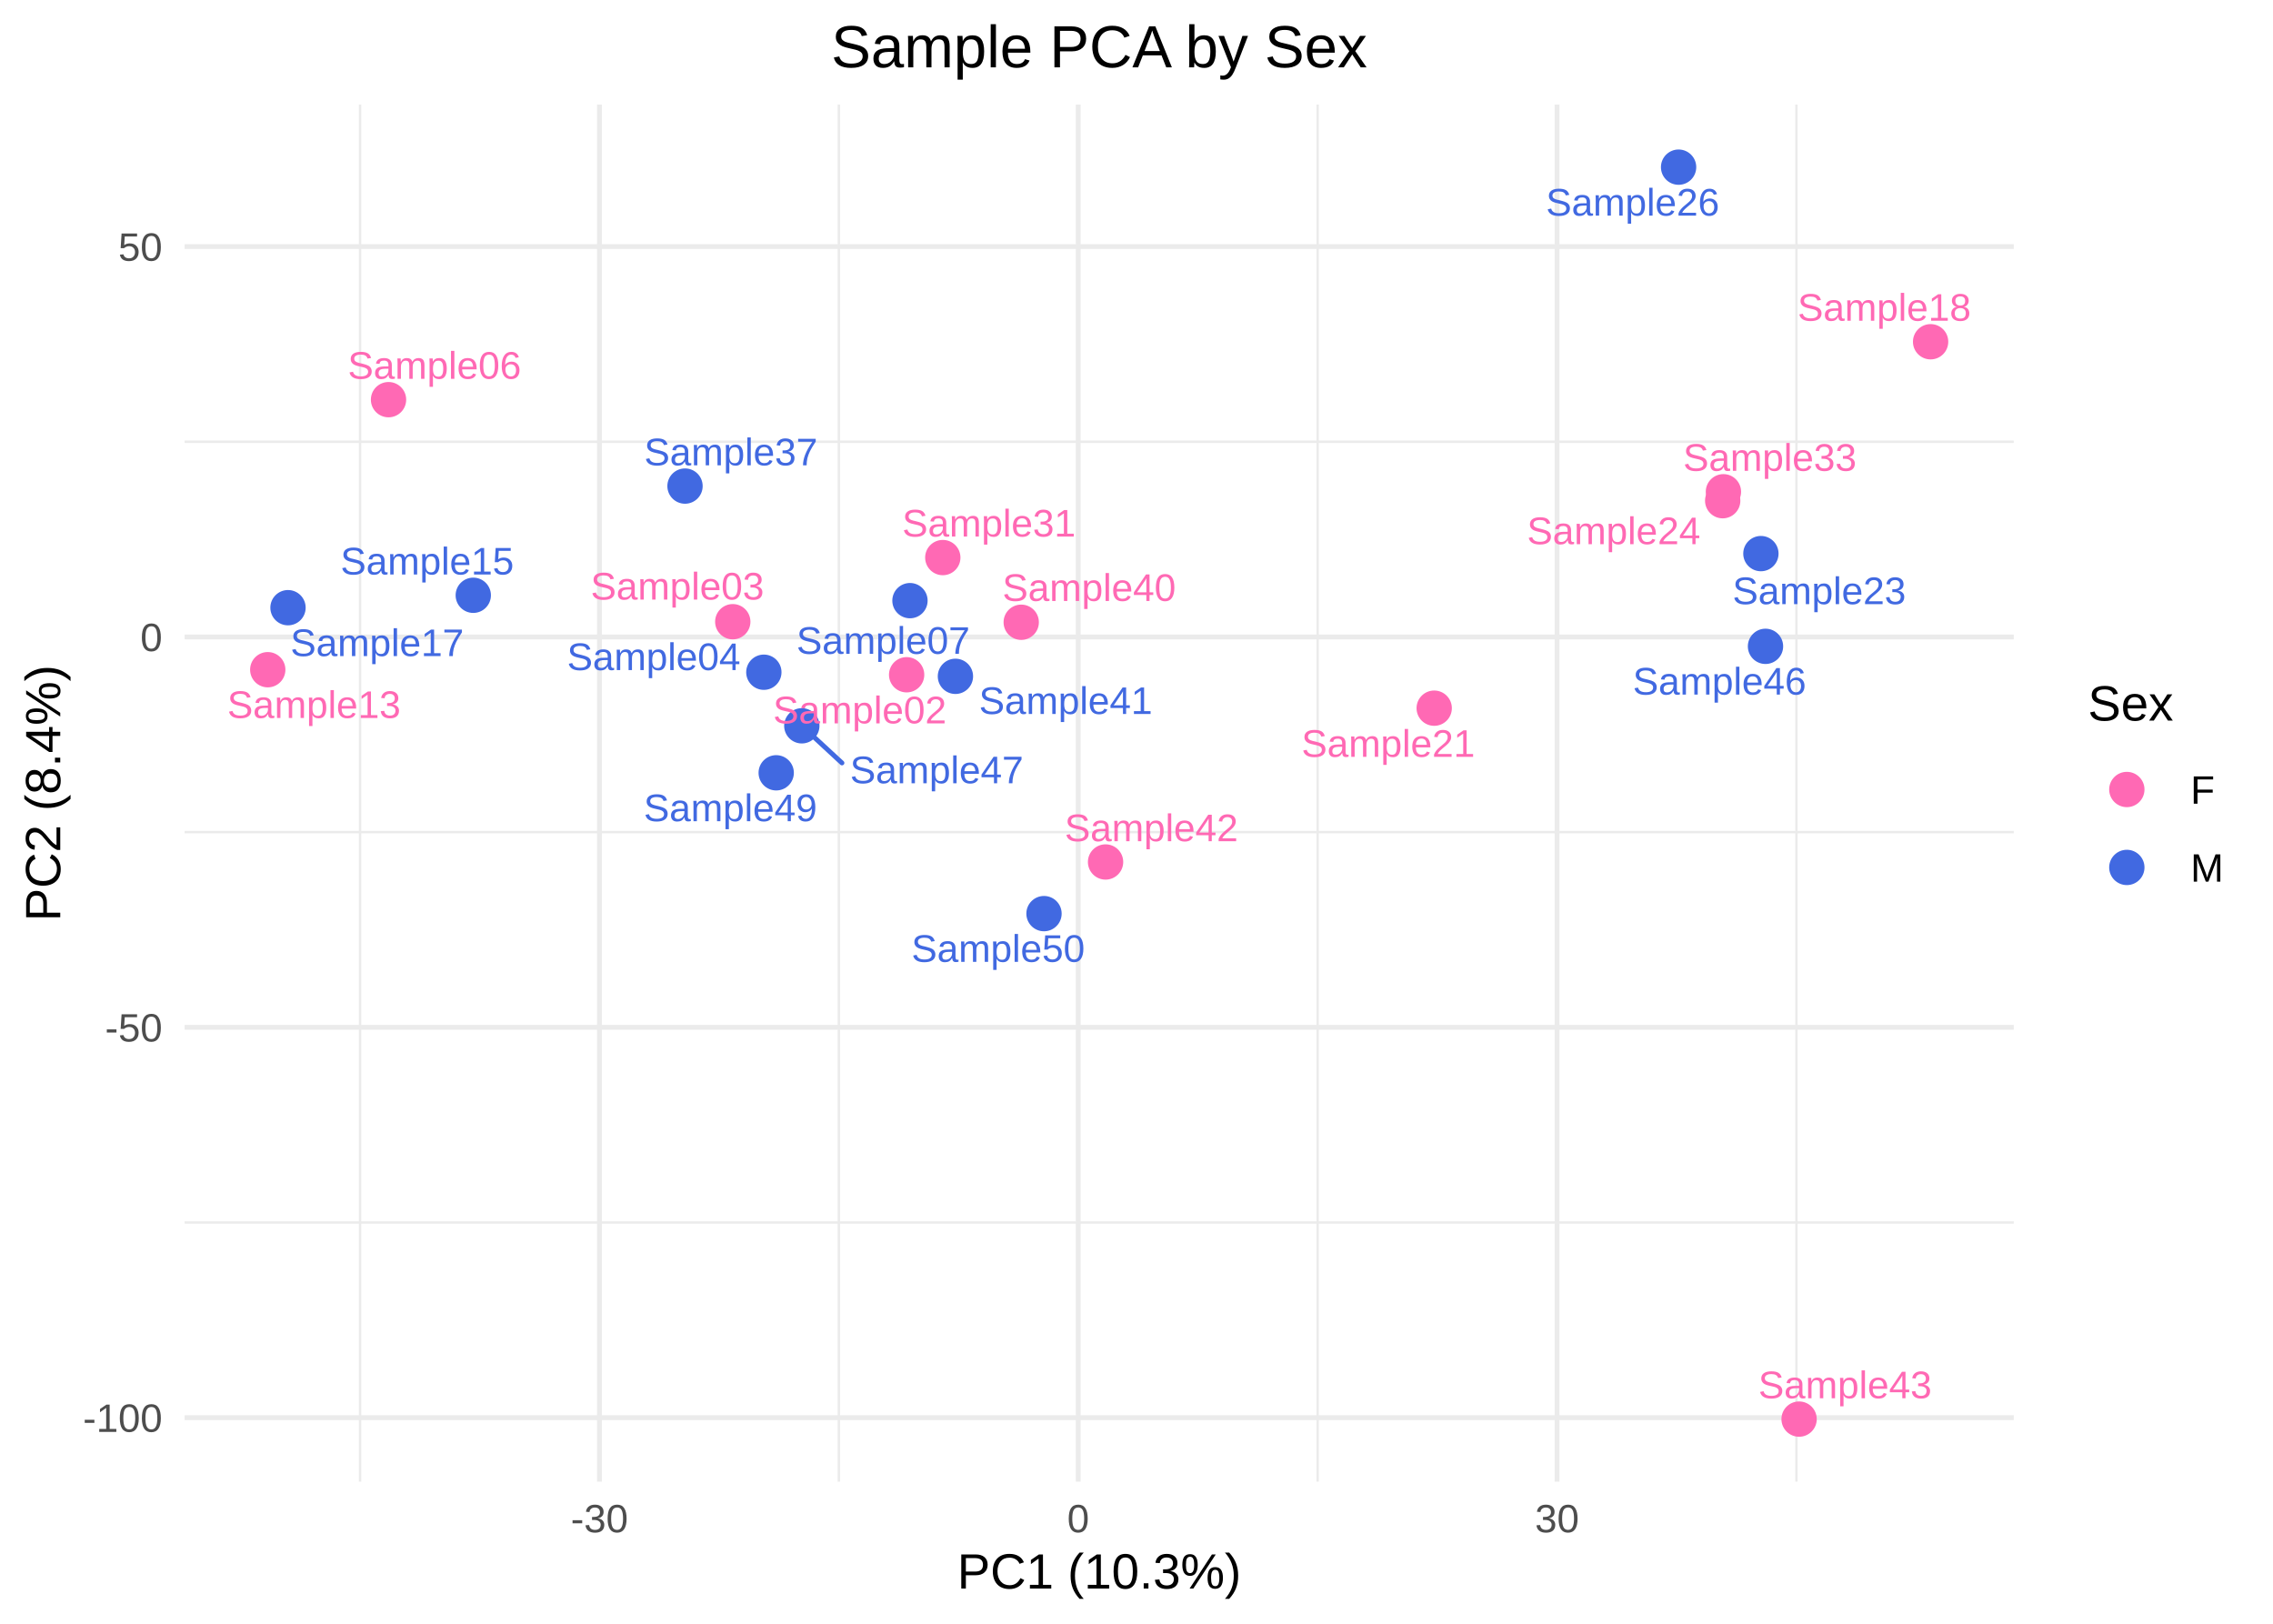
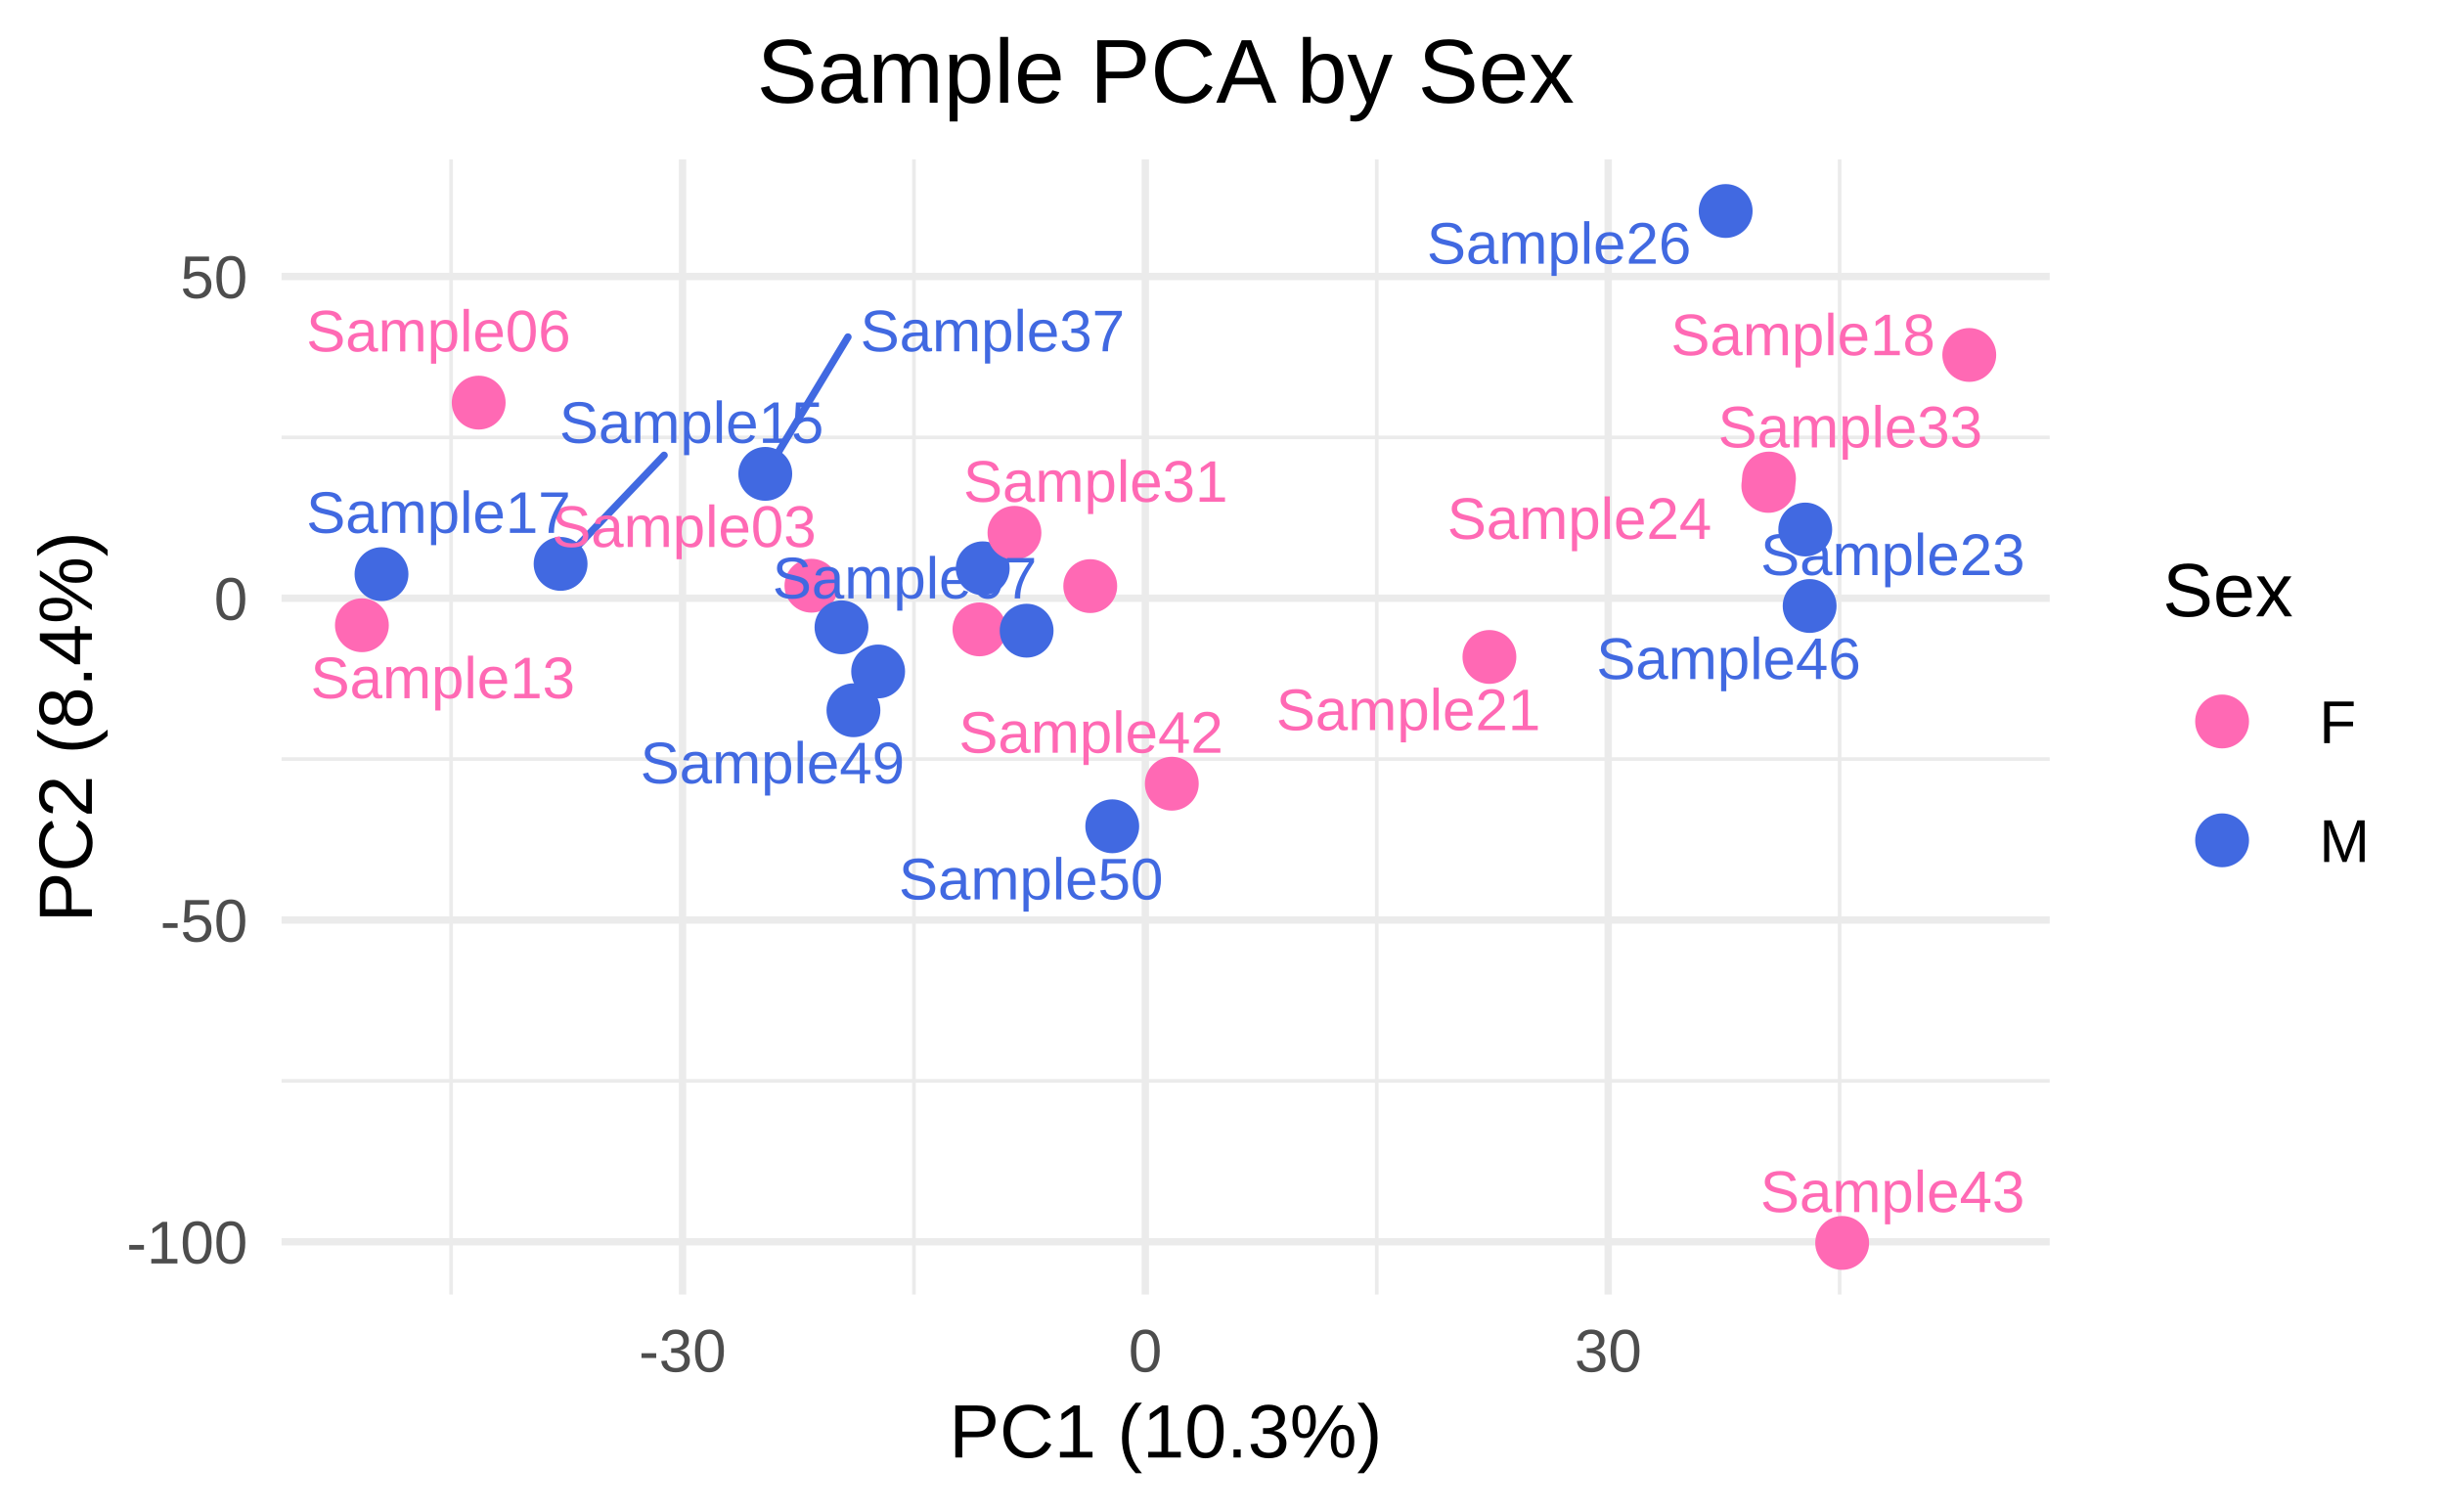
- <svg xmlns="http://www.w3.org/2000/svg" width="504.00pt" height="360.00pt" viewBox="0 0 504.00 360.00">
+ <svg xmlns="http://www.w3.org/2000/svg" width="355.50pt" height="219.72pt" viewBox="0 0 355.50 219.72">
  <g class="svglite">
    <defs>
      <style type="text/css">
    .svglite line, .svglite polyline, .svglite polygon, .svglite path, .svglite rect, .svglite circle {
      fill: none;
      stroke: #000000;
      stroke-linecap: round;
      stroke-linejoin: round;
      stroke-miterlimit: 10.00;
    }
    .svglite text {
      white-space: pre;
    }
    .svglite g.glyphgroup path {
      fill: inherit;
      stroke: none;
    }
  </style>
    </defs>
    <rect width="100%" height="100%" style="stroke: none; fill: none;" />
    <defs>
-       <clipPath id="cpMC4wMHw1MDQuMDB8MC4wMHwzNjAuMDA=">
-         <rect x="0.00" y="0.00" width="504.00" height="360.00" />
+       <clipPath id="cpMC4wMHwzNTUuNTB8MC4wMHwyMTkuNzI=">
+         <rect x="0.00" y="0.00" width="355.50" height="219.72" />
      </clipPath>
    </defs>
-     <g clip-path="url(#cpMC4wMHw1MDQuMDB8MC4wMHwzNjAuMDA=)">
+     <g clip-path="url(#cpMC4wMHwzNTUuNTB8MC4wMHwyMTkuNzI=)">
</g>
    <defs>
-       <clipPath id="cpNDAuOTR8NDQ2LjUyfDIzLjE4fDMyOC41MA==">
-         <rect x="40.94" y="23.18" width="405.58" height="305.33" />
+       <clipPath id="cpNDAuOTR8Mjk4LjAyfDIzLjE4fDE4OC4yMg==">
+         <rect x="40.94" y="23.18" width="257.08" height="165.04" />
      </clipPath>
    </defs>
-     <g clip-path="url(#cpNDAuOTR8NDQ2LjUyfDIzLjE4fDMyOC41MA==)">
-       <polyline points="40.94,271.04 446.52,271.04 " style="stroke-width: 0.53; stroke: #EBEBEB; stroke-linecap: butt;" />
-       <polyline points="40.94,184.49 446.52,184.49 " style="stroke-width: 0.53; stroke: #EBEBEB; stroke-linecap: butt;" />
-       <polyline points="40.94,97.94 446.52,97.94 " style="stroke-width: 0.53; stroke: #EBEBEB; stroke-linecap: butt;" />
-       <polyline points="79.84,328.50 79.84,23.18 " style="stroke-width: 0.53; stroke: #EBEBEB; stroke-linecap: butt;" />
-       <polyline points="186.00,328.50 186.00,23.18 " style="stroke-width: 0.53; stroke: #EBEBEB; stroke-linecap: butt;" />
-       <polyline points="292.17,328.50 292.17,23.18 " style="stroke-width: 0.53; stroke: #EBEBEB; stroke-linecap: butt;" />
-       <polyline points="398.33,328.50 398.33,23.18 " style="stroke-width: 0.53; stroke: #EBEBEB; stroke-linecap: butt;" />
-       <polyline points="40.94,314.31 446.52,314.31 " style="stroke-width: 1.07; stroke: #EBEBEB; stroke-linecap: butt;" />
-       <polyline points="40.94,227.77 446.52,227.77 " style="stroke-width: 1.07; stroke: #EBEBEB; stroke-linecap: butt;" />
-       <polyline points="40.94,141.22 446.52,141.22 " style="stroke-width: 1.07; stroke: #EBEBEB; stroke-linecap: butt;" />
-       <polyline points="40.94,54.67 446.52,54.67 " style="stroke-width: 1.07; stroke: #EBEBEB; stroke-linecap: butt;" />
-       <polyline points="132.92,328.50 132.92,23.18 " style="stroke-width: 1.07; stroke: #EBEBEB; stroke-linecap: butt;" />
-       <polyline points="239.08,328.50 239.08,23.18 " style="stroke-width: 1.07; stroke: #EBEBEB; stroke-linecap: butt;" />
-       <polyline points="345.25,328.50 345.25,23.18 " style="stroke-width: 1.07; stroke: #EBEBEB; stroke-linecap: butt;" />
-       <circle cx="201.03" cy="149.60" r="3.56" style="stroke-width: 0.71; stroke: #FF69B4; fill: #FF69B4;" />
-       <circle cx="162.48" cy="137.84" r="3.56" style="stroke-width: 0.71; stroke: #FF69B4; fill: #FF69B4;" />
-       <circle cx="169.37" cy="149.04" r="3.56" style="stroke-width: 0.71; stroke: #4169E1; fill: #4169E1;" />
-       <circle cx="86.15" cy="88.61" r="3.56" style="stroke-width: 0.71; stroke: #FF69B4; fill: #FF69B4;" />
-       <circle cx="201.77" cy="133.17" r="3.56" style="stroke-width: 0.71; stroke: #4169E1; fill: #4169E1;" />
-       <circle cx="59.37" cy="148.48" r="3.56" style="stroke-width: 0.71; stroke: #FF69B4; fill: #FF69B4;" />
-       <circle cx="104.94" cy="131.98" r="3.56" style="stroke-width: 0.71; stroke: #4169E1; fill: #4169E1;" />
-       <circle cx="63.86" cy="134.73" r="3.56" style="stroke-width: 0.71; stroke: #4169E1; fill: #4169E1;" />
-       <circle cx="428.08" cy="75.77" r="3.56" style="stroke-width: 0.71; stroke: #FF69B4; fill: #FF69B4;" />
-       <circle cx="318.01" cy="157.01" r="3.56" style="stroke-width: 0.71; stroke: #FF69B4; fill: #FF69B4;" />
-       <circle cx="390.45" cy="122.74" r="3.56" style="stroke-width: 0.71; stroke: #4169E1; fill: #4169E1;" />
-       <circle cx="381.98" cy="111.01" r="3.56" style="stroke-width: 0.71; stroke: #FF69B4; fill: #FF69B4;" />
-       <circle cx="372.20" cy="37.06" r="3.56" style="stroke-width: 0.71; stroke: #4169E1; fill: #4169E1;" />
-       <circle cx="209.05" cy="123.62" r="3.56" style="stroke-width: 0.71; stroke: #FF69B4; fill: #FF69B4;" />
-       <circle cx="382.14" cy="109.03" r="3.56" style="stroke-width: 0.71; stroke: #FF69B4; fill: #FF69B4;" />
-       <circle cx="151.89" cy="107.77" r="3.56" style="stroke-width: 0.71; stroke: #4169E1; fill: #4169E1;" />
-       <circle cx="226.44" cy="137.96" r="3.56" style="stroke-width: 0.71; stroke: #FF69B4; fill: #FF69B4;" />
-       <circle cx="211.85" cy="149.95" r="3.56" style="stroke-width: 0.71; stroke: #4169E1; fill: #4169E1;" />
-       <circle cx="245.14" cy="191.11" r="3.56" style="stroke-width: 0.71; stroke: #FF69B4; fill: #FF69B4;" />
-       <circle cx="398.92" cy="314.63" r="3.56" style="stroke-width: 0.71; stroke: #FF69B4; fill: #FF69B4;" />
-       <circle cx="391.47" cy="143.30" r="3.56" style="stroke-width: 0.71; stroke: #4169E1; fill: #4169E1;" />
-       <circle cx="177.79" cy="160.92" r="3.56" style="stroke-width: 0.71; stroke: #4169E1; fill: #4169E1;" />
-       <circle cx="172.11" cy="171.34" r="3.56" style="stroke-width: 0.71; stroke: #4169E1; fill: #4169E1;" />
-       <circle cx="231.49" cy="202.56" r="3.56" style="stroke-width: 0.71; stroke: #4169E1; fill: #4169E1;" />
-       <line x1="186.69" y1="169.15" x2="178.63" y2="161.70" style="stroke-width: 1.07; stroke: #4169E1;" />
-       <text x="190.64" y="160.38" text-anchor="middle" style="font-size: 8.54px;fill: #FF69B4; font-family: &quot;Arial&quot;;" textLength="38.44px" lengthAdjust="spacingAndGlyphs">Sample02</text>
-       <text x="150.19" y="132.93" text-anchor="middle" style="font-size: 8.54px;fill: #FF69B4; font-family: &quot;Arial&quot;;" textLength="38.44px" lengthAdjust="spacingAndGlyphs">Sample03</text>
-       <text x="144.96" y="148.57" text-anchor="middle" style="font-size: 8.54px;fill: #4169E1; font-family: &quot;Arial&quot;;" textLength="38.44px" lengthAdjust="spacingAndGlyphs">Sample04</text>
-       <text x="96.34" y="83.98" text-anchor="middle" style="font-size: 8.54px;fill: #FF69B4; font-family: &quot;Arial&quot;;" textLength="38.44px" lengthAdjust="spacingAndGlyphs">Sample06</text>
-       <text x="195.83" y="144.97" text-anchor="middle" style="font-size: 8.54px;fill: #4169E1; font-family: &quot;Arial&quot;;" textLength="38.44px" lengthAdjust="spacingAndGlyphs">Sample07</text>
-       <text x="69.62" y="159.19" text-anchor="middle" style="font-size: 8.54px;fill: #FF69B4; font-family: &quot;Arial&quot;;" textLength="38.44px" lengthAdjust="spacingAndGlyphs">Sample13</text>
-       <text x="94.72" y="127.37" text-anchor="middle" style="font-size: 8.54px;fill: #4169E1; font-family: &quot;Arial&quot;;" textLength="38.44px" lengthAdjust="spacingAndGlyphs">Sample15</text>
-       <text x="83.62" y="145.46" text-anchor="middle" style="font-size: 8.54px;fill: #4169E1; font-family: &quot;Arial&quot;;" textLength="38.44px" lengthAdjust="spacingAndGlyphs">Sample17</text>
-       <text x="417.81" y="71.12" text-anchor="middle" style="font-size: 8.54px;fill: #FF69B4; font-family: &quot;Arial&quot;;" textLength="38.44px" lengthAdjust="spacingAndGlyphs">Sample18</text>
-       <text x="307.81" y="167.80" text-anchor="middle" style="font-size: 8.54px;fill: #FF69B4; font-family: &quot;Arial&quot;;" textLength="38.44px" lengthAdjust="spacingAndGlyphs">Sample21</text>
-       <text x="403.38" y="133.95" text-anchor="middle" style="font-size: 8.54px;fill: #4169E1; font-family: &quot;Arial&quot;;" textLength="38.44px" lengthAdjust="spacingAndGlyphs">Sample23</text>
-       <text x="357.81" y="120.65" text-anchor="middle" style="font-size: 8.54px;fill: #FF69B4; font-family: &quot;Arial&quot;;" textLength="38.44px" lengthAdjust="spacingAndGlyphs">Sample24</text>
-       <text x="362.02" y="47.81" text-anchor="middle" style="font-size: 8.54px;fill: #4169E1; font-family: &quot;Arial&quot;;" textLength="38.44px" lengthAdjust="spacingAndGlyphs">Sample26</text>
-       <text x="219.27" y="118.96" text-anchor="middle" style="font-size: 8.54px;fill: #FF69B4; font-family: &quot;Arial&quot;;" textLength="38.44px" lengthAdjust="spacingAndGlyphs">Sample31</text>
-       <text x="392.43" y="104.39" text-anchor="middle" style="font-size: 8.54px;fill: #FF69B4; font-family: &quot;Arial&quot;;" textLength="38.44px" lengthAdjust="spacingAndGlyphs">Sample33</text>
-       <text x="162.06" y="103.17" text-anchor="middle" style="font-size: 8.54px;fill: #4169E1; font-family: &quot;Arial&quot;;" textLength="38.44px" lengthAdjust="spacingAndGlyphs">Sample37</text>
-       <text x="241.49" y="133.24" text-anchor="middle" style="font-size: 8.54px;fill: #FF69B4; font-family: &quot;Arial&quot;;" textLength="38.44px" lengthAdjust="spacingAndGlyphs">Sample40</text>
-       <text x="236.30" y="158.30" text-anchor="middle" style="font-size: 8.54px;fill: #4169E1; font-family: &quot;Arial&quot;;" textLength="38.44px" lengthAdjust="spacingAndGlyphs">Sample41</text>
-       <text x="255.29" y="186.51" text-anchor="middle" style="font-size: 8.54px;fill: #FF69B4; font-family: &quot;Arial&quot;;" textLength="38.44px" lengthAdjust="spacingAndGlyphs">Sample42</text>
-       <text x="409.11" y="310.01" text-anchor="middle" style="font-size: 8.54px;fill: #FF69B4; font-family: &quot;Arial&quot;;" textLength="38.44px" lengthAdjust="spacingAndGlyphs">Sample43</text>
-       <text x="381.27" y="154.00" text-anchor="middle" style="font-size: 8.54px;fill: #4169E1; font-family: &quot;Arial&quot;;" textLength="38.44px" lengthAdjust="spacingAndGlyphs">Sample46</text>
-       <text x="207.70" y="173.66" text-anchor="middle" style="font-size: 8.54px;fill: #4169E1; font-family: &quot;Arial&quot;;" textLength="38.44px" lengthAdjust="spacingAndGlyphs">Sample47</text>
-       <text x="161.96" y="182.07" text-anchor="middle" style="font-size: 8.54px;fill: #4169E1; font-family: &quot;Arial&quot;;" textLength="38.44px" lengthAdjust="spacingAndGlyphs">Sample49</text>
-       <text x="221.32" y="213.26" text-anchor="middle" style="font-size: 8.54px;fill: #4169E1; font-family: &quot;Arial&quot;;" textLength="38.44px" lengthAdjust="spacingAndGlyphs">Sample50</text>
+     <g clip-path="url(#cpNDAuOTR8Mjk4LjAyfDIzLjE4fDE4OC4yMg==)">
+       <polyline points="40.94,157.16 298.02,157.16 " style="stroke-width: 0.53; stroke: #EBEBEB; stroke-linecap: butt;" />
+       <polyline points="40.94,110.37 298.02,110.37 " style="stroke-width: 0.53; stroke: #EBEBEB; stroke-linecap: butt;" />
+       <polyline points="40.94,63.59 298.02,63.59 " style="stroke-width: 0.53; stroke: #EBEBEB; stroke-linecap: butt;" />
+       <polyline points="65.59,188.22 65.59,23.18 " style="stroke-width: 0.53; stroke: #EBEBEB; stroke-linecap: butt;" />
+       <polyline points="132.89,188.22 132.89,23.18 " style="stroke-width: 0.53; stroke: #EBEBEB; stroke-linecap: butt;" />
+       <polyline points="200.18,188.22 200.18,23.18 " style="stroke-width: 0.53; stroke: #EBEBEB; stroke-linecap: butt;" />
+       <polyline points="267.48,188.22 267.48,23.18 " style="stroke-width: 0.53; stroke: #EBEBEB; stroke-linecap: butt;" />
+       <polyline points="40.94,180.55 298.02,180.55 " style="stroke-width: 1.07; stroke: #EBEBEB; stroke-linecap: butt;" />
+       <polyline points="40.94,133.77 298.02,133.77 " style="stroke-width: 1.07; stroke: #EBEBEB; stroke-linecap: butt;" />
+       <polyline points="40.94,86.98 298.02,86.98 " style="stroke-width: 1.07; stroke: #EBEBEB; stroke-linecap: butt;" />
+       <polyline points="40.94,40.20 298.02,40.20 " style="stroke-width: 1.07; stroke: #EBEBEB; stroke-linecap: butt;" />
+       <polyline points="99.24,188.22 99.24,23.18 " style="stroke-width: 1.07; stroke: #EBEBEB; stroke-linecap: butt;" />
+       <polyline points="166.53,188.22 166.53,23.18 " style="stroke-width: 1.07; stroke: #EBEBEB; stroke-linecap: butt;" />
+       <polyline points="233.83,188.22 233.83,23.18 " style="stroke-width: 1.07; stroke: #EBEBEB; stroke-linecap: butt;" />
+       <circle cx="142.41" cy="91.51" r="3.56" style="stroke-width: 0.71; stroke: #FF69B4; fill: #FF69B4;" />
+       <circle cx="117.98" cy="85.16" r="3.56" style="stroke-width: 0.71; stroke: #FF69B4; fill: #FF69B4;" />
+       <circle cx="122.35" cy="91.21" r="3.56" style="stroke-width: 0.71; stroke: #4169E1; fill: #4169E1;" />
+       <circle cx="69.60" cy="58.54" r="3.56" style="stroke-width: 0.71; stroke: #FF69B4; fill: #FF69B4;" />
+       <circle cx="142.89" cy="82.63" r="3.56" style="stroke-width: 0.71; stroke: #4169E1; fill: #4169E1;" />
+       <circle cx="52.62" cy="90.91" r="3.56" style="stroke-width: 0.71; stroke: #FF69B4; fill: #FF69B4;" />
+       <circle cx="81.51" cy="81.99" r="3.56" style="stroke-width: 0.71; stroke: #4169E1; fill: #4169E1;" />
+       <circle cx="55.47" cy="83.48" r="3.56" style="stroke-width: 0.71; stroke: #4169E1; fill: #4169E1;" />
+       <circle cx="286.33" cy="51.61" r="3.56" style="stroke-width: 0.71; stroke: #FF69B4; fill: #FF69B4;" />
+       <circle cx="216.56" cy="95.52" r="3.56" style="stroke-width: 0.71; stroke: #FF69B4; fill: #FF69B4;" />
+       <circle cx="262.48" cy="76.99" r="3.56" style="stroke-width: 0.71; stroke: #4169E1; fill: #4169E1;" />
+       <circle cx="257.11" cy="70.65" r="3.56" style="stroke-width: 0.71; stroke: #FF69B4; fill: #FF69B4;" />
+       <circle cx="250.91" cy="30.68" r="3.56" style="stroke-width: 0.71; stroke: #4169E1; fill: #4169E1;" />
+       <circle cx="147.50" cy="77.47" r="3.56" style="stroke-width: 0.71; stroke: #FF69B4; fill: #FF69B4;" />
+       <circle cx="257.21" cy="69.58" r="3.56" style="stroke-width: 0.71; stroke: #FF69B4; fill: #FF69B4;" />
+       <circle cx="111.27" cy="68.90" r="3.56" style="stroke-width: 0.71; stroke: #4169E1; fill: #4169E1;" />
+       <circle cx="158.52" cy="85.22" r="3.56" style="stroke-width: 0.71; stroke: #FF69B4; fill: #FF69B4;" />
+       <circle cx="149.27" cy="91.70" r="3.56" style="stroke-width: 0.71; stroke: #4169E1; fill: #4169E1;" />
+       <circle cx="170.38" cy="113.95" r="3.56" style="stroke-width: 0.71; stroke: #FF69B4; fill: #FF69B4;" />
+       <circle cx="267.85" cy="180.72" r="3.56" style="stroke-width: 0.71; stroke: #FF69B4; fill: #FF69B4;" />
+       <circle cx="263.12" cy="88.11" r="3.56" style="stroke-width: 0.71; stroke: #4169E1; fill: #4169E1;" />
+       <circle cx="127.68" cy="97.63" r="3.56" style="stroke-width: 0.71; stroke: #4169E1; fill: #4169E1;" />
+       <circle cx="124.09" cy="103.27" r="3.56" style="stroke-width: 0.71; stroke: #4169E1; fill: #4169E1;" />
+       <circle cx="161.72" cy="120.14" r="3.56" style="stroke-width: 0.71; stroke: #4169E1; fill: #4169E1;" />
+       <line x1="96.56" y1="66.20" x2="82.25" y2="81.21" style="stroke-width: 1.07; stroke: #4169E1;" />
+       <line x1="123.29" y1="49.00" x2="111.78" y2="68.05" style="stroke-width: 1.07; stroke: #4169E1;" />
+       <text x="99.46" y="79.53" text-anchor="middle" style="font-size: 8.54px;fill: #FF69B4; font-family: &quot;Arial&quot;;" textLength="38.44px" lengthAdjust="spacingAndGlyphs">Sample03</text>
+       <text x="63.76" y="51.10" text-anchor="middle" style="font-size: 8.54px;fill: #FF69B4; font-family: &quot;Arial&quot;;" textLength="38.44px" lengthAdjust="spacingAndGlyphs">Sample06</text>
+       <text x="131.54" y="87.01" text-anchor="middle" style="font-size: 8.54px;fill: #4169E1; font-family: &quot;Arial&quot;;" textLength="38.44px" lengthAdjust="spacingAndGlyphs">Sample07</text>
+       <text x="64.38" y="101.52" text-anchor="middle" style="font-size: 8.54px;fill: #FF69B4; font-family: &quot;Arial&quot;;" textLength="38.44px" lengthAdjust="spacingAndGlyphs">Sample13</text>
+       <text x="100.55" y="64.40" text-anchor="middle" style="font-size: 8.54px;fill: #4169E1; font-family: &quot;Arial&quot;;" textLength="38.44px" lengthAdjust="spacingAndGlyphs">Sample15</text>
+       <text x="63.76" y="77.48" text-anchor="middle" style="font-size: 8.54px;fill: #4169E1; font-family: &quot;Arial&quot;;" textLength="38.44px" lengthAdjust="spacingAndGlyphs">Sample17</text>
+       <text x="262.16" y="51.65" text-anchor="middle" style="font-size: 8.54px;fill: #FF69B4; font-family: &quot;Arial&quot;;" textLength="38.44px" lengthAdjust="spacingAndGlyphs">Sample18</text>
+       <text x="204.77" y="106.16" text-anchor="middle" style="font-size: 8.54px;fill: #FF69B4; font-family: &quot;Arial&quot;;" textLength="38.44px" lengthAdjust="spacingAndGlyphs">Sample21</text>
+       <text x="275.20" y="83.61" text-anchor="middle" style="font-size: 8.54px;fill: #4169E1; font-family: &quot;Arial&quot;;" textLength="38.44px" lengthAdjust="spacingAndGlyphs">Sample23</text>
+       <text x="229.65" y="78.36" text-anchor="middle" style="font-size: 8.54px;fill: #FF69B4; font-family: &quot;Arial&quot;;" textLength="38.44px" lengthAdjust="spacingAndGlyphs">Sample24</text>
+       <text x="226.68" y="38.34" text-anchor="middle" style="font-size: 8.54px;fill: #4169E1; font-family: &quot;Arial&quot;;" textLength="38.44px" lengthAdjust="spacingAndGlyphs">Sample26</text>
+       <text x="159.29" y="72.96" text-anchor="middle" style="font-size: 8.54px;fill: #FF69B4; font-family: &quot;Arial&quot;;" textLength="38.44px" lengthAdjust="spacingAndGlyphs">Sample31</text>
+       <text x="269.02" y="65.05" text-anchor="middle" style="font-size: 8.54px;fill: #FF69B4; font-family: &quot;Arial&quot;;" textLength="38.44px" lengthAdjust="spacingAndGlyphs">Sample33</text>
+       <text x="144.31" y="51.08" text-anchor="middle" style="font-size: 8.54px;fill: #4169E1; font-family: &quot;Arial&quot;;" textLength="38.44px" lengthAdjust="spacingAndGlyphs">Sample37</text>
+       <text x="158.63" y="109.45" text-anchor="middle" style="font-size: 8.54px;fill: #FF69B4; font-family: &quot;Arial&quot;;" textLength="38.44px" lengthAdjust="spacingAndGlyphs">Sample42</text>
+       <text x="275.17" y="176.23" text-anchor="middle" style="font-size: 8.54px;fill: #FF69B4; font-family: &quot;Arial&quot;;" textLength="38.44px" lengthAdjust="spacingAndGlyphs">Sample43</text>
+       <text x="251.34" y="98.73" text-anchor="middle" style="font-size: 8.54px;fill: #4169E1; font-family: &quot;Arial&quot;;" textLength="38.44px" lengthAdjust="spacingAndGlyphs">Sample46</text>
+       <text x="112.32" y="113.89" text-anchor="middle" style="font-size: 8.54px;fill: #4169E1; font-family: &quot;Arial&quot;;" textLength="38.44px" lengthAdjust="spacingAndGlyphs">Sample49</text>
+       <text x="149.90" y="130.77" text-anchor="middle" style="font-size: 8.54px;fill: #4169E1; font-family: &quot;Arial&quot;;" textLength="38.44px" lengthAdjust="spacingAndGlyphs">Sample50</text>
    </g>
-     <g clip-path="url(#cpMC4wMHw1MDQuMDB8MC4wMHwzNjAuMDA=)">
-       <text x="36.01" y="317.46" text-anchor="end" style="font-size: 8.80px;fill: #4D4D4D; font-family: &quot;Arial&quot;;" textLength="17.59px" lengthAdjust="spacingAndGlyphs">-100</text>
-       <text x="36.01" y="230.92" text-anchor="end" style="font-size: 8.80px;fill: #4D4D4D; font-family: &quot;Arial&quot;;" textLength="12.70px" lengthAdjust="spacingAndGlyphs">-50</text>
-       <text x="36.01" y="144.37" text-anchor="end" style="font-size: 8.80px;fill: #4D4D4D; font-family: &quot;Arial&quot;;" textLength="4.89px" lengthAdjust="spacingAndGlyphs">0</text>
-       <text x="36.01" y="57.82" text-anchor="end" style="font-size: 8.80px;fill: #4D4D4D; font-family: &quot;Arial&quot;;" textLength="9.78px" lengthAdjust="spacingAndGlyphs">50</text>
-       <text x="132.92" y="339.74" text-anchor="middle" style="font-size: 8.80px;fill: #4D4D4D; font-family: &quot;Arial&quot;;" textLength="12.70px" lengthAdjust="spacingAndGlyphs">-30</text>
-       <text x="239.08" y="339.74" text-anchor="middle" style="font-size: 8.80px;fill: #4D4D4D; font-family: &quot;Arial&quot;;" textLength="4.89px" lengthAdjust="spacingAndGlyphs">0</text>
-       <text x="345.25" y="339.74" text-anchor="middle" style="font-size: 8.80px;fill: #4D4D4D; font-family: &quot;Arial&quot;;" textLength="9.78px" lengthAdjust="spacingAndGlyphs">30</text>
-       <text x="243.73" y="352.20" text-anchor="middle" style="font-size: 11.00px; font-family: &quot;Arial&quot;;" textLength="63.00px" lengthAdjust="spacingAndGlyphs">PC1 (10.3%)</text>
-       <text transform="translate(13.36,175.84) rotate(-90)" text-anchor="middle" style="font-size: 11.00px; font-family: &quot;Arial&quot;;" textLength="56.88px" lengthAdjust="spacingAndGlyphs">PC2 (8.4%)</text>
-       <text x="462.95" y="159.76" style="font-size: 11.00px; font-family: &quot;Arial&quot;;" textLength="18.97px" lengthAdjust="spacingAndGlyphs">Sex</text>
-       <circle cx="471.59" cy="175.04" r="3.56" style="stroke-width: 0.71; stroke: #FF69B4; fill: #FF69B4;" />
-       <text x="471.59" y="178.09" text-anchor="middle" style="font-size: 8.54px;fill: #FF69B4; font-family: &quot;Arial&quot;;" textLength="4.75px" lengthAdjust="spacingAndGlyphs">a</text>
-       <circle cx="471.59" cy="192.32" r="3.56" style="stroke-width: 0.71; stroke: #4169E1; fill: #4169E1;" />
-       <text x="471.59" y="195.37" text-anchor="middle" style="font-size: 8.54px;fill: #4169E1; font-family: &quot;Arial&quot;;" textLength="4.75px" lengthAdjust="spacingAndGlyphs">a</text>
-       <text x="485.71" y="178.19" style="font-size: 8.80px; font-family: &quot;Arial&quot;;" textLength="5.38px" lengthAdjust="spacingAndGlyphs">F</text>
-       <text x="485.71" y="195.47" style="font-size: 8.80px; font-family: &quot;Arial&quot;;" textLength="7.33px" lengthAdjust="spacingAndGlyphs">M</text>
-       <text x="243.73" y="14.93" text-anchor="middle" style="font-size: 13.20px; font-family: &quot;Arial&quot;;" textLength="118.70px" lengthAdjust="spacingAndGlyphs">Sample PCA by Sex</text>
+     <g clip-path="url(#cpMC4wMHwzNTUuNTB8MC4wMHwyMTkuNzI=)">
+       <text x="36.01" y="183.70" text-anchor="end" style="font-size: 8.80px;fill: #4D4D4D; font-family: &quot;Arial&quot;;" textLength="17.59px" lengthAdjust="spacingAndGlyphs">-100</text>
+       <text x="36.01" y="136.92" text-anchor="end" style="font-size: 8.80px;fill: #4D4D4D; font-family: &quot;Arial&quot;;" textLength="12.70px" lengthAdjust="spacingAndGlyphs">-50</text>
+       <text x="36.01" y="90.13" text-anchor="end" style="font-size: 8.80px;fill: #4D4D4D; font-family: &quot;Arial&quot;;" textLength="4.89px" lengthAdjust="spacingAndGlyphs">0</text>
+       <text x="36.01" y="43.35" text-anchor="end" style="font-size: 8.80px;fill: #4D4D4D; font-family: &quot;Arial&quot;;" textLength="9.78px" lengthAdjust="spacingAndGlyphs">50</text>
+       <text x="99.24" y="199.45" text-anchor="middle" style="font-size: 8.80px;fill: #4D4D4D; font-family: &quot;Arial&quot;;" textLength="12.70px" lengthAdjust="spacingAndGlyphs">-30</text>
+       <text x="166.53" y="199.45" text-anchor="middle" style="font-size: 8.80px;fill: #4D4D4D; font-family: &quot;Arial&quot;;" textLength="4.89px" lengthAdjust="spacingAndGlyphs">0</text>
+       <text x="233.83" y="199.45" text-anchor="middle" style="font-size: 8.80px;fill: #4D4D4D; font-family: &quot;Arial&quot;;" textLength="9.78px" lengthAdjust="spacingAndGlyphs">30</text>
+       <text x="169.48" y="211.92" text-anchor="middle" style="font-size: 11.00px; font-family: &quot;Arial&quot;;" textLength="63.00px" lengthAdjust="spacingAndGlyphs">PC1 (10.3%)</text>
+       <text transform="translate(13.36,105.70) rotate(-90)" text-anchor="middle" style="font-size: 11.00px; font-family: &quot;Arial&quot;;" textLength="56.88px" lengthAdjust="spacingAndGlyphs">PC2 (8.4%)</text>
+       <text x="314.45" y="89.62" style="font-size: 11.00px; font-family: &quot;Arial&quot;;" textLength="18.97px" lengthAdjust="spacingAndGlyphs">Sex</text>
+       <circle cx="323.09" cy="104.90" r="3.56" style="stroke-width: 0.71; stroke: #FF69B4; fill: #FF69B4;" />
+       <text x="323.09" y="107.95" text-anchor="middle" style="font-size: 8.54px;fill: #FF69B4; font-family: &quot;Arial&quot;;" textLength="4.75px" lengthAdjust="spacingAndGlyphs">a</text>
+       <circle cx="323.09" cy="122.18" r="3.56" style="stroke-width: 0.71; stroke: #4169E1; fill: #4169E1;" />
+       <text x="323.09" y="125.23" text-anchor="middle" style="font-size: 8.54px;fill: #4169E1; font-family: &quot;Arial&quot;;" textLength="4.75px" lengthAdjust="spacingAndGlyphs">a</text>
+       <text x="337.21" y="108.05" style="font-size: 8.80px; font-family: &quot;Arial&quot;;" textLength="5.38px" lengthAdjust="spacingAndGlyphs">F</text>
+       <text x="337.21" y="125.33" style="font-size: 8.80px; font-family: &quot;Arial&quot;;" textLength="7.33px" lengthAdjust="spacingAndGlyphs">M</text>
+       <text x="169.48" y="14.93" text-anchor="middle" style="font-size: 13.20px; font-family: &quot;Arial&quot;;" textLength="118.70px" lengthAdjust="spacingAndGlyphs">Sample PCA by Sex</text>
    </g>
  </g>
</svg>
